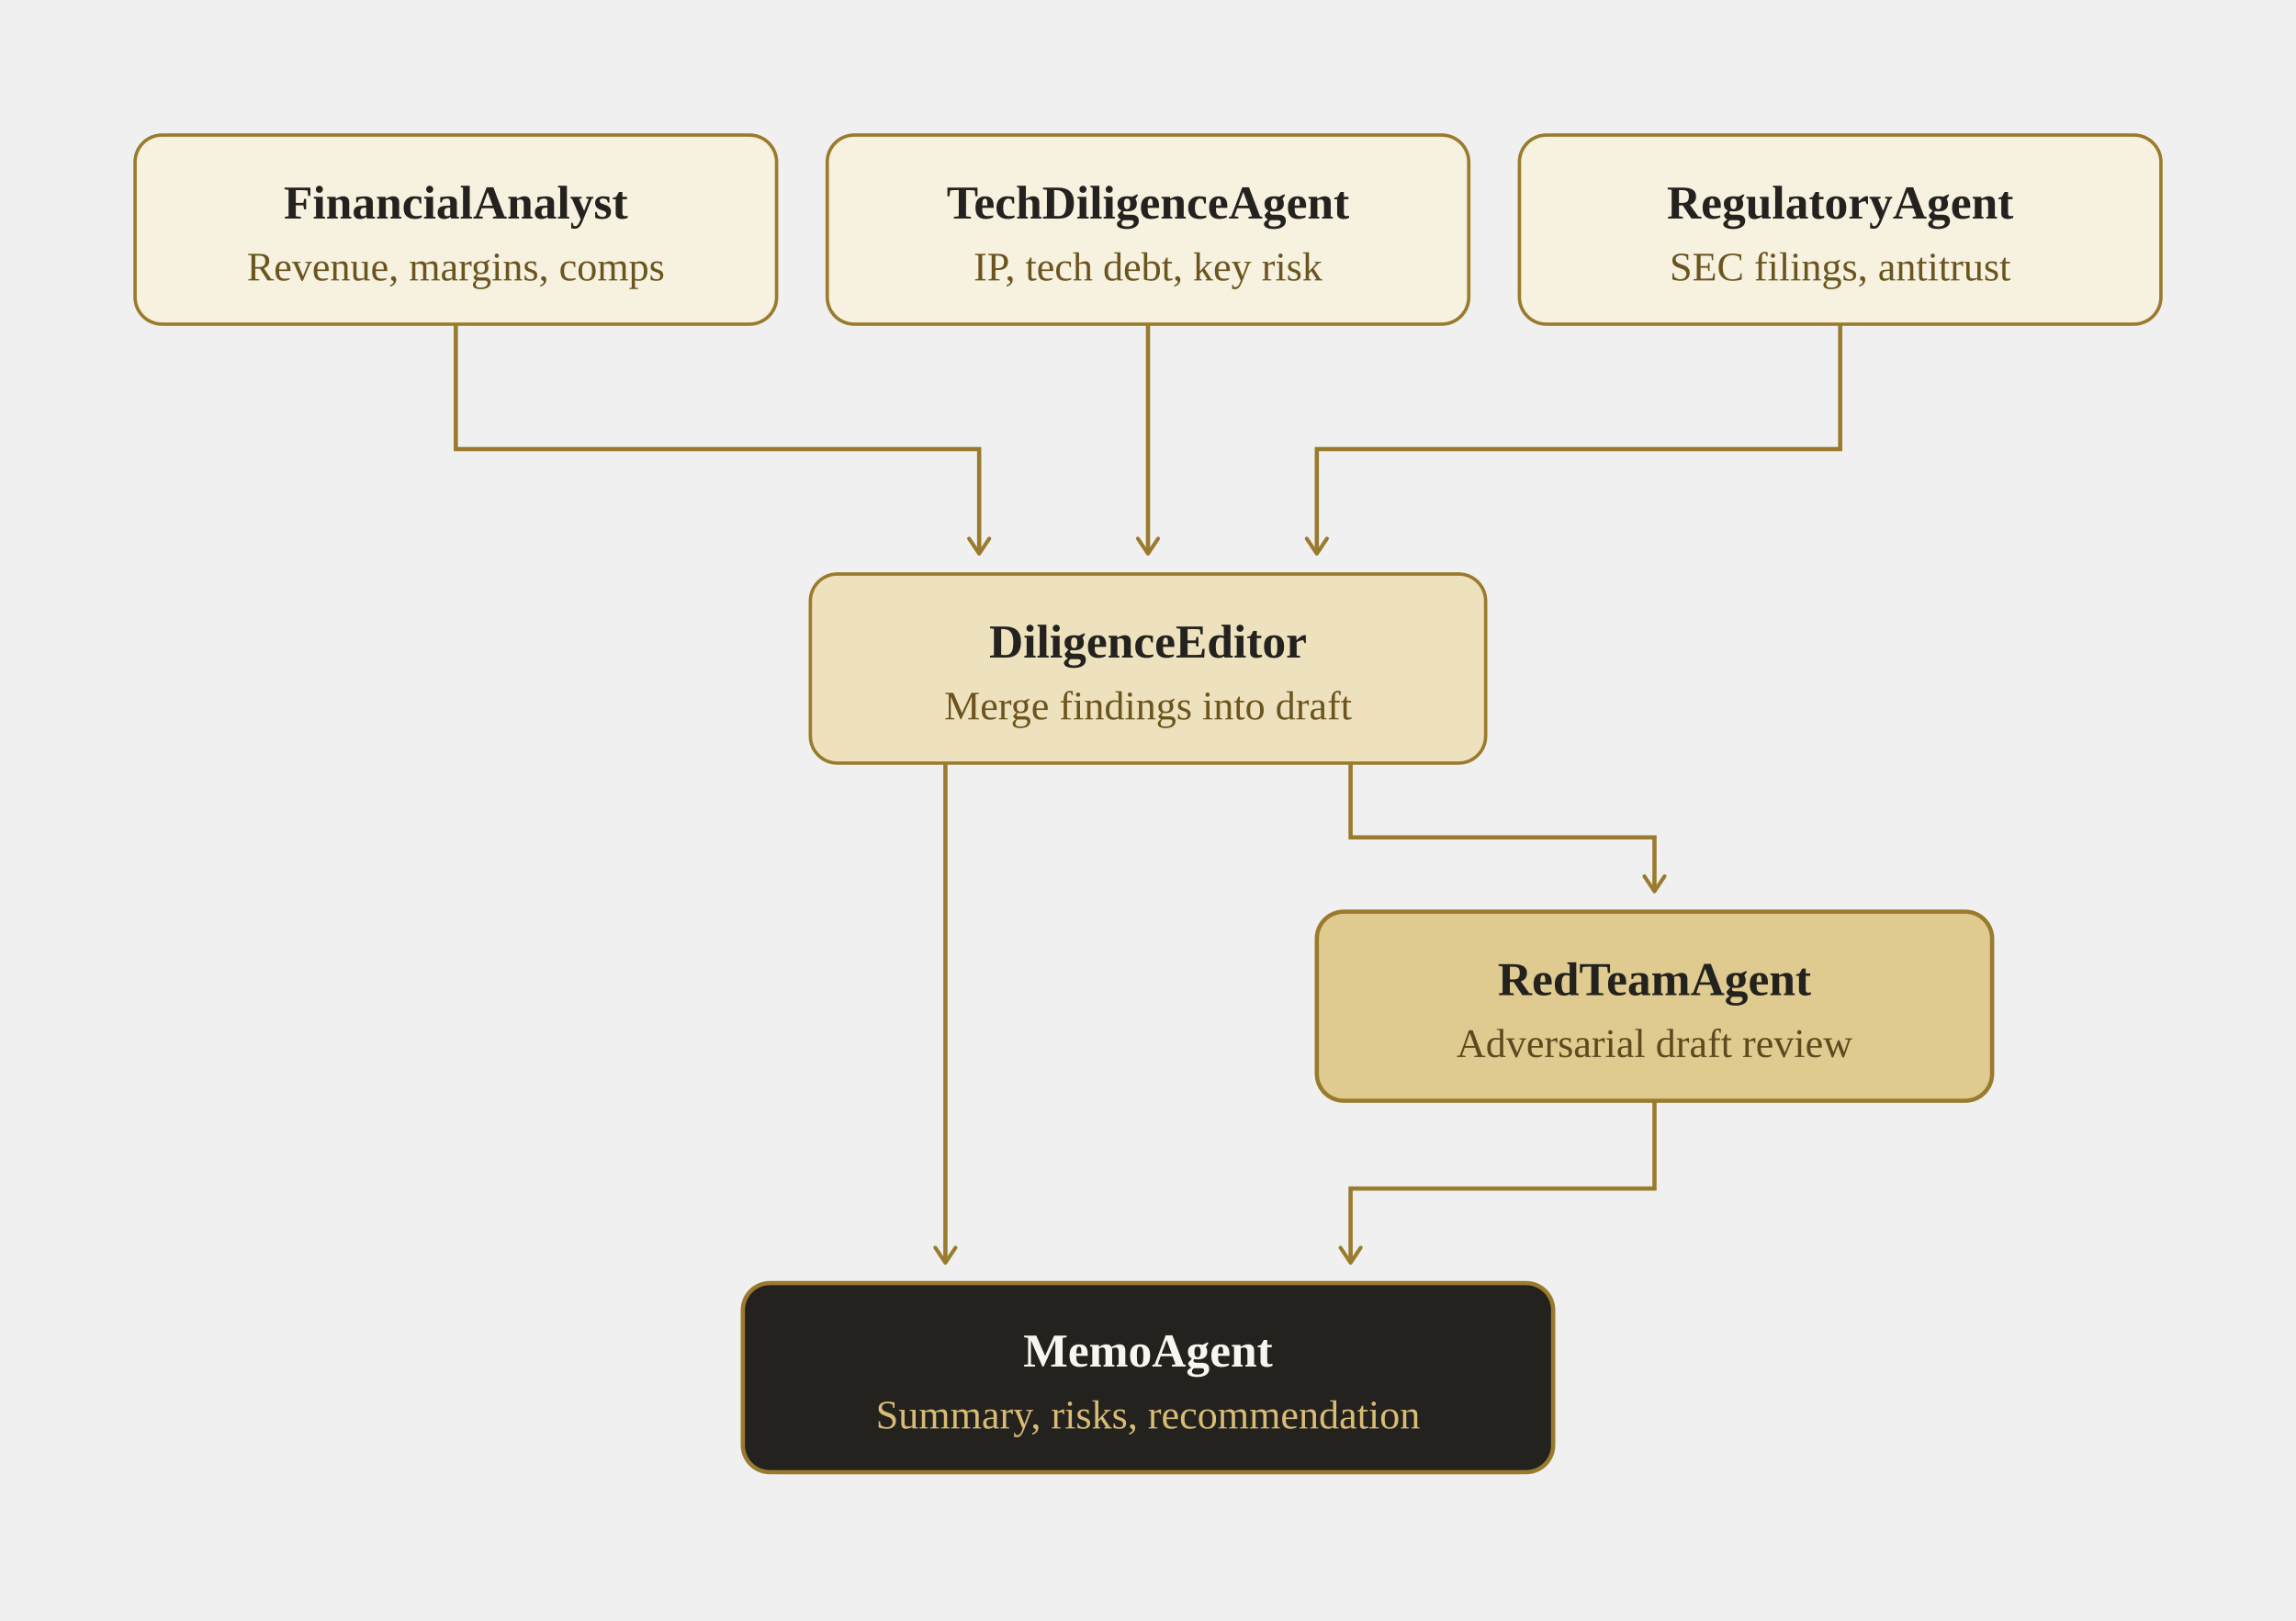
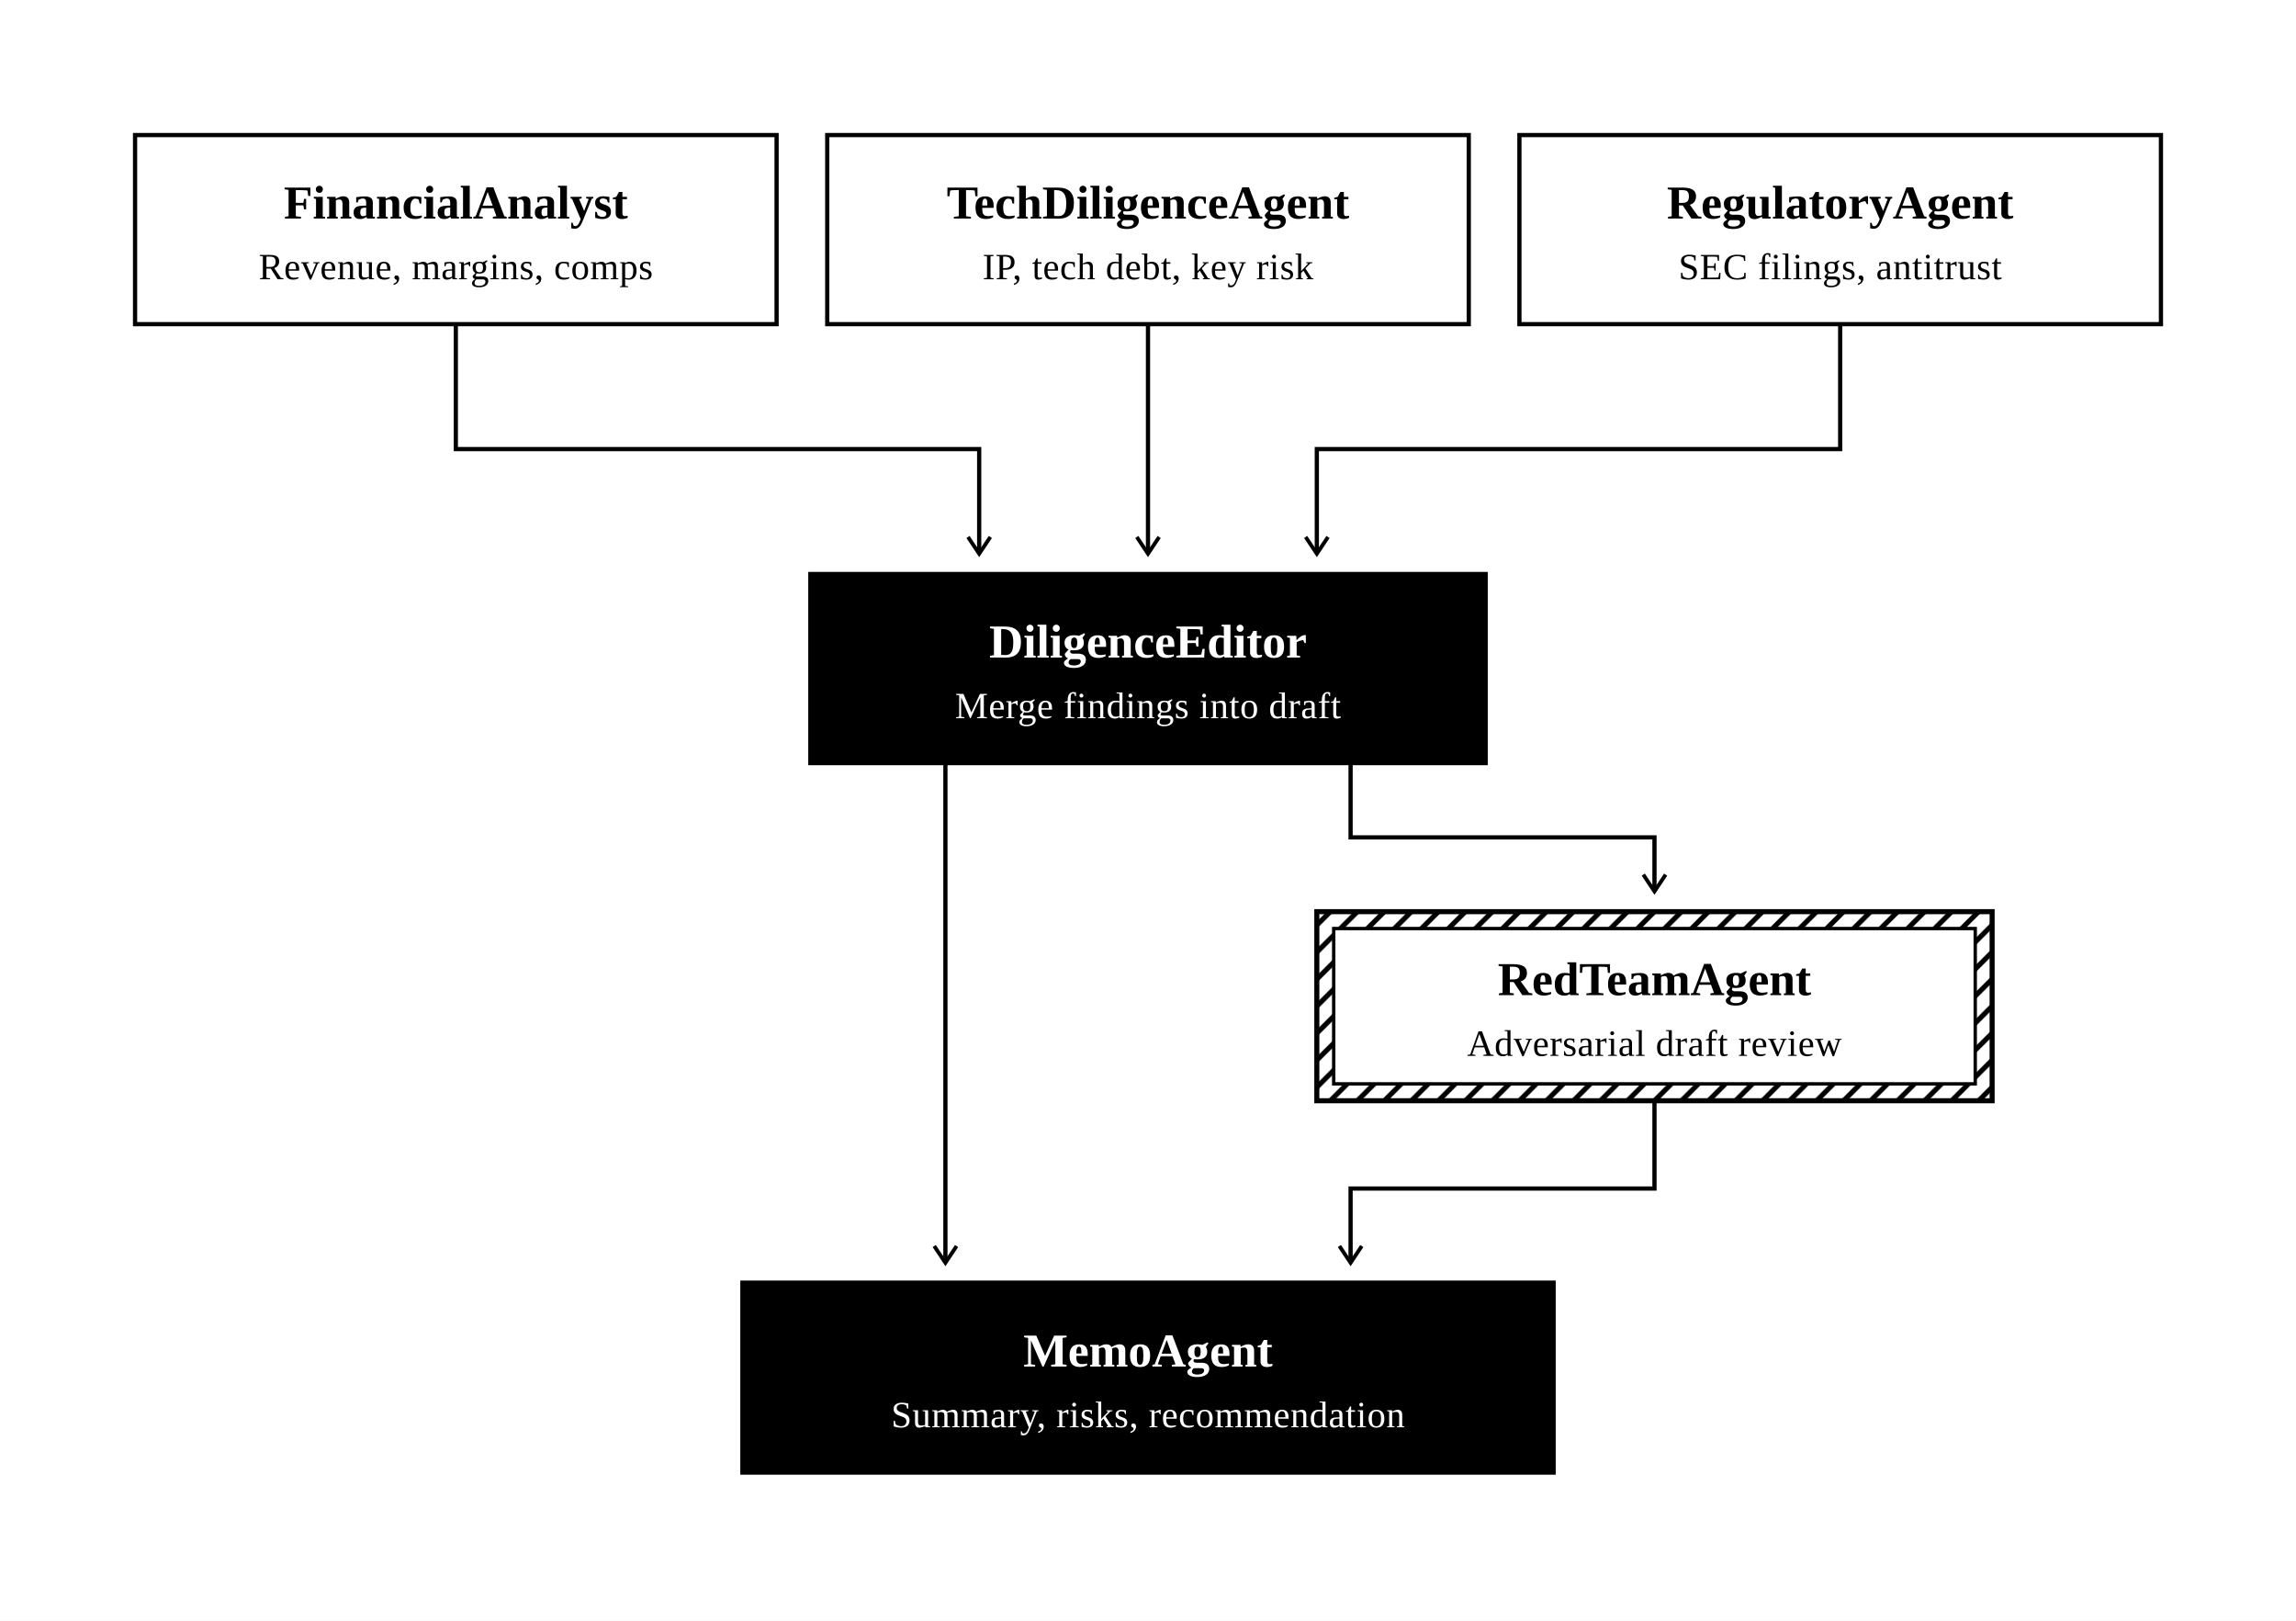
<svg xmlns="http://www.w3.org/2000/svg" width="680" height="480" viewBox="0 0 680 480" role="img" aria-label="Acquisition diligence pipeline: three specialist agents fan into a diligence editor; the draft flows to a red-team agent and directly to the memo agent; the red team's review also feeds the final memo.">
  <defs>
    <marker id="arrow" viewBox="0 0 10 10" refX="8" refY="5" markerWidth="6" markerHeight="6" orient="auto-start-reverse">
-       <path d="M2 1L8 5L2 9" fill="none" stroke="#9a7b2d" stroke-width="1.5" stroke-linecap="round" stroke-linejoin="round" />
+       <path d="M2 1L8 5L2 9" fill="none" stroke="#000000" stroke-width="1.5" stroke-linecap="square" stroke-linejoin="miter" />
    </marker>
+     <pattern id="hatch" width="8" height="8" patternUnits="userSpaceOnUse">
+       <rect width="8" height="8" fill="#ffffff" />
+       <path d="M-2 2L2-2M0 8L8 0M6 10L10 6" fill="none" stroke="#000000" stroke-width="1.5" />
+     </pattern>
    <style>
-       .t  { font-family: Georgia, 'Times New Roman', serif; font-size: 14px; font-weight: bold; }
-       .s  { font-family: Georgia, 'Times New Roman', serif; font-size: 12px; }
-       .arr { stroke: #9a7b2d; stroke-width: 1.25; fill: none; }
+       .title { font-family: Georgia, 'Times New Roman', serif; font-size: 14px; font-weight: bold; }
+       .detail { font-family: Baskerville, Georgia, 'Times New Roman', serif; font-size: 11px; letter-spacing: .15px; }
+       .arrow { stroke: #000000; stroke-width: 1.25; fill: none; }
+       .node { fill: #ffffff; stroke: #000000; stroke-width: 1.25; }
    </style>
  </defs>
+   <rect width="680" height="480" fill="#ffffff" />
  <g>
-     <rect x="40" y="40" width="190" height="56" rx="8" fill="#f7f1e0" stroke="#9a7b2d" stroke-width="1" />
-     <text class="t" x="135" y="60" text-anchor="middle" dominant-baseline="central" fill="#23221e">FinancialAnalyst</text>
-     <text class="s" x="135" y="79" text-anchor="middle" dominant-baseline="central" fill="#6b551f">Revenue, margins, comps</text>
+     <rect class="node" x="40" y="40" width="190" height="56" />
+     <text class="title" x="135" y="60" text-anchor="middle" dominant-baseline="central" fill="#000000">FinancialAnalyst</text>
+     <text class="detail" x="135" y="79" text-anchor="middle" dominant-baseline="central" fill="#000000">Revenue, margins, comps</text>
  </g>
  <g>
-     <rect x="245" y="40" width="190" height="56" rx="8" fill="#f7f1e0" stroke="#9a7b2d" stroke-width="1" />
-     <text class="t" x="340" y="60" text-anchor="middle" dominant-baseline="central" fill="#23221e">TechDiligenceAgent</text>
-     <text class="s" x="340" y="79" text-anchor="middle" dominant-baseline="central" fill="#6b551f">IP, tech debt, key risk</text>
+     <rect class="node" x="245" y="40" width="190" height="56" />
+     <text class="title" x="340" y="60" text-anchor="middle" dominant-baseline="central" fill="#000000">TechDiligenceAgent</text>
+     <text class="detail" x="340" y="79" text-anchor="middle" dominant-baseline="central" fill="#000000">IP, tech debt, key risk</text>
  </g>
  <g>
-     <rect x="450" y="40" width="190" height="56" rx="8" fill="#f7f1e0" stroke="#9a7b2d" stroke-width="1" />
-     <text class="t" x="545" y="60" text-anchor="middle" dominant-baseline="central" fill="#23221e">RegulatoryAgent</text>
-     <text class="s" x="545" y="79" text-anchor="middle" dominant-baseline="central" fill="#6b551f">SEC filings, antitrust</text>
+     <rect class="node" x="450" y="40" width="190" height="56" />
+     <text class="title" x="545" y="60" text-anchor="middle" dominant-baseline="central" fill="#000000">RegulatoryAgent</text>
+     <text class="detail" x="545" y="79" text-anchor="middle" dominant-baseline="central" fill="#000000">SEC filings, antitrust</text>
  </g>
-   <path class="arr" d="M135 96 V133 H290 V164" marker-end="url(#arrow)" />
-   <path class="arr" d="M340 96 V164" marker-end="url(#arrow)" />
-   <path class="arr" d="M545 96 V133 H390 V164" marker-end="url(#arrow)" />
+   <path class="arrow" d="M135 96V133H290V164" marker-end="url(#arrow)" />
+   <path class="arrow" d="M340 96V164" marker-end="url(#arrow)" />
+   <path class="arrow" d="M545 96V133H390V164" marker-end="url(#arrow)" />
  <g>
-     <rect x="240" y="170" width="200" height="56" rx="8" fill="#eee1bd" stroke="#9a7b2d" stroke-width="1" />
-     <text class="t" x="340" y="190" text-anchor="middle" dominant-baseline="central" fill="#23221e">DiligenceEditor</text>
-     <text class="s" x="340" y="209" text-anchor="middle" dominant-baseline="central" fill="#6b551f">Merge findings into draft</text>
+     <rect x="240" y="170" width="200" height="56" fill="#000000" stroke="#000000" stroke-width="1.25" />
+     <text class="title" x="340" y="190" text-anchor="middle" dominant-baseline="central" fill="#ffffff">DiligenceEditor</text>
+     <text class="detail" x="340" y="209" text-anchor="middle" dominant-baseline="central" fill="#ffffff">Merge findings into draft</text>
  </g>
-   <path class="arr" d="M400 226 V248 H490 V264" marker-end="url(#arrow)" />
-   <path class="arr" d="M280 226 V374" marker-end="url(#arrow)" />
+   <path class="arrow" d="M400 226V248H490V264" marker-end="url(#arrow)" />
+   <path class="arrow" d="M280 226V374" marker-end="url(#arrow)" />
  <g>
-     <rect x="390" y="270" width="200" height="56" rx="8" fill="#dfca8f" stroke="#9a7b2d" stroke-width="1.25" />
-     <text class="t" x="490" y="290" text-anchor="middle" dominant-baseline="central" fill="#23221e">RedTeamAgent</text>
-     <text class="s" x="490" y="309" text-anchor="middle" dominant-baseline="central" fill="#5c4a1e">Adversarial draft review</text>
+     <rect x="390" y="270" width="200" height="56" fill="url(#hatch)" stroke="#000000" stroke-width="1.5" />
+     <rect x="395" y="275" width="190" height="46" fill="#ffffff" stroke="#000000" />
+     <text class="title" x="490" y="290" text-anchor="middle" dominant-baseline="central" fill="#000000">RedTeamAgent</text>
+     <text class="detail" x="490" y="309" text-anchor="middle" dominant-baseline="central" fill="#000000">Adversarial draft review</text>
  </g>
-   <path class="arr" d="M490 326 V352 H400 V374" marker-end="url(#arrow)" />
+   <path class="arrow" d="M490 326V352H400V374" marker-end="url(#arrow)" />
  <g>
-     <rect x="220" y="380" width="240" height="56" rx="8" fill="#23221e" stroke="#9a7b2d" stroke-width="1.25" />
-     <text class="t" x="340" y="400" text-anchor="middle" dominant-baseline="central" fill="#f8f6f0">MemoAgent</text>
-     <text class="s" x="340" y="419" text-anchor="middle" dominant-baseline="central" fill="#d9bc74">Summary, risks, recommendation</text>
+     <rect x="220" y="380" width="240" height="56" fill="#000000" stroke="#000000" stroke-width="1.5" />
+     <text class="title" x="340" y="400" text-anchor="middle" dominant-baseline="central" fill="#ffffff">MemoAgent</text>
+     <text class="detail" x="340" y="419" text-anchor="middle" dominant-baseline="central" fill="#ffffff">Summary, risks, recommendation</text>
  </g>
</svg>
